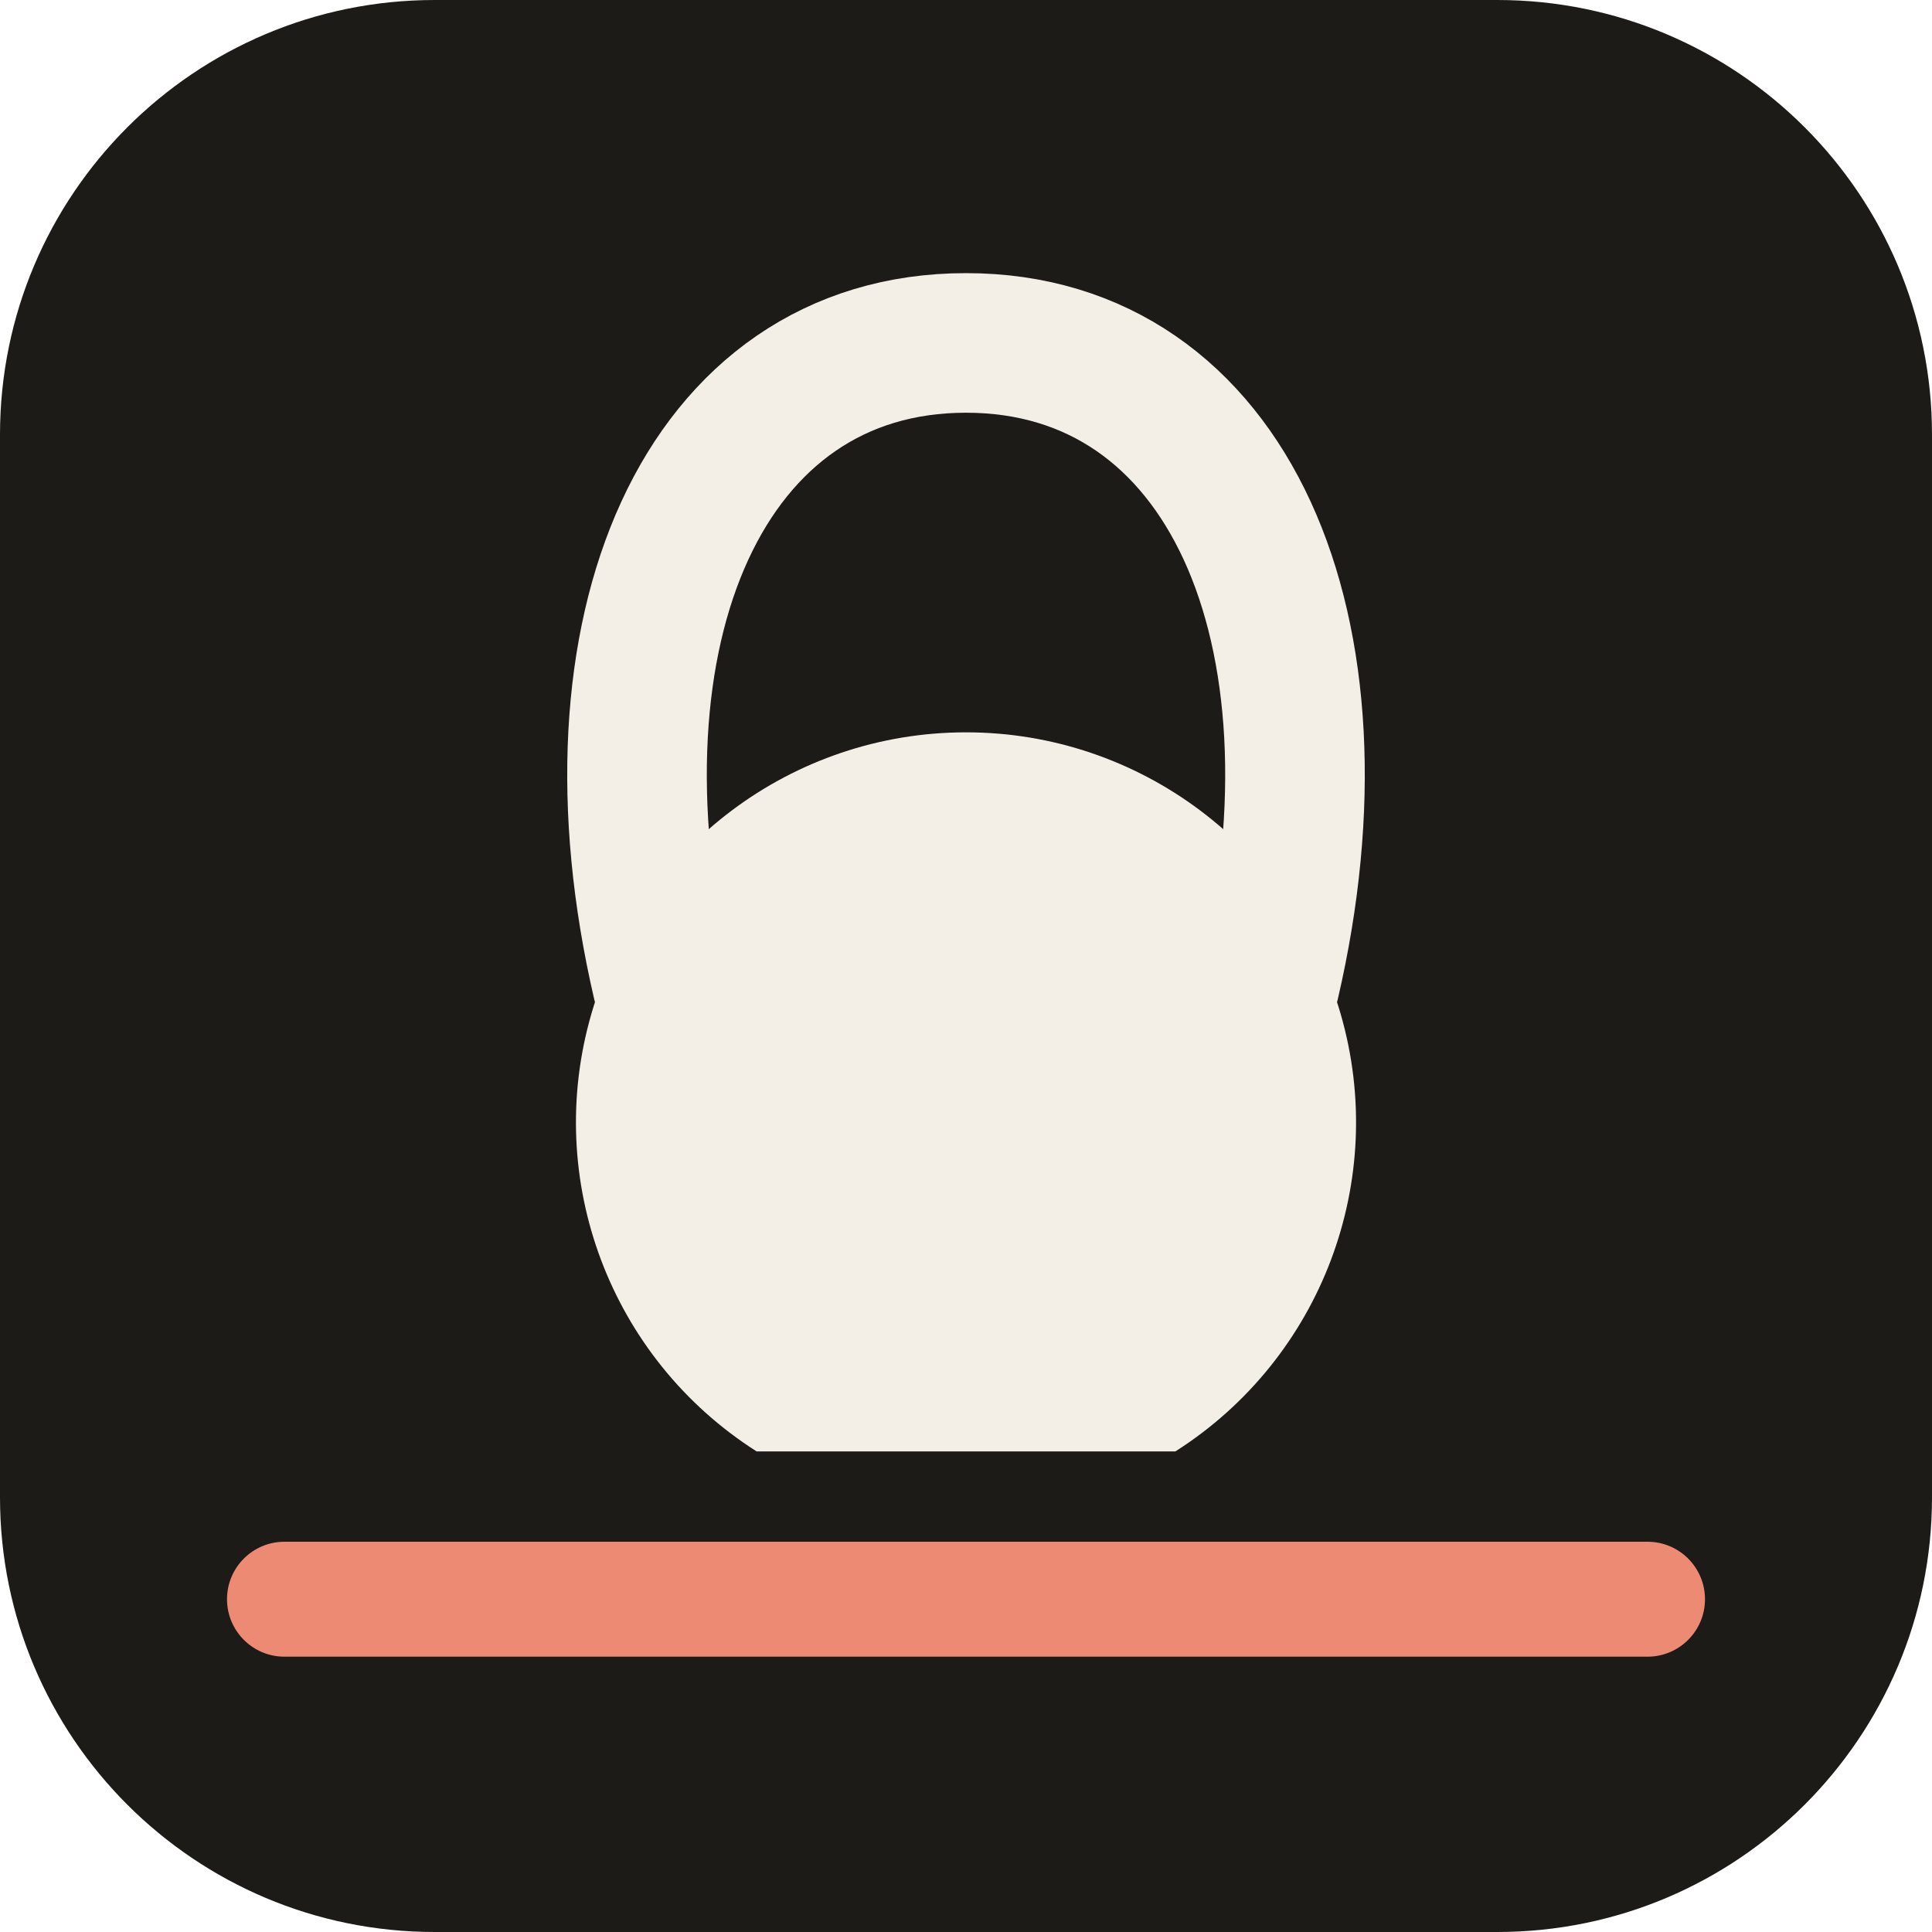
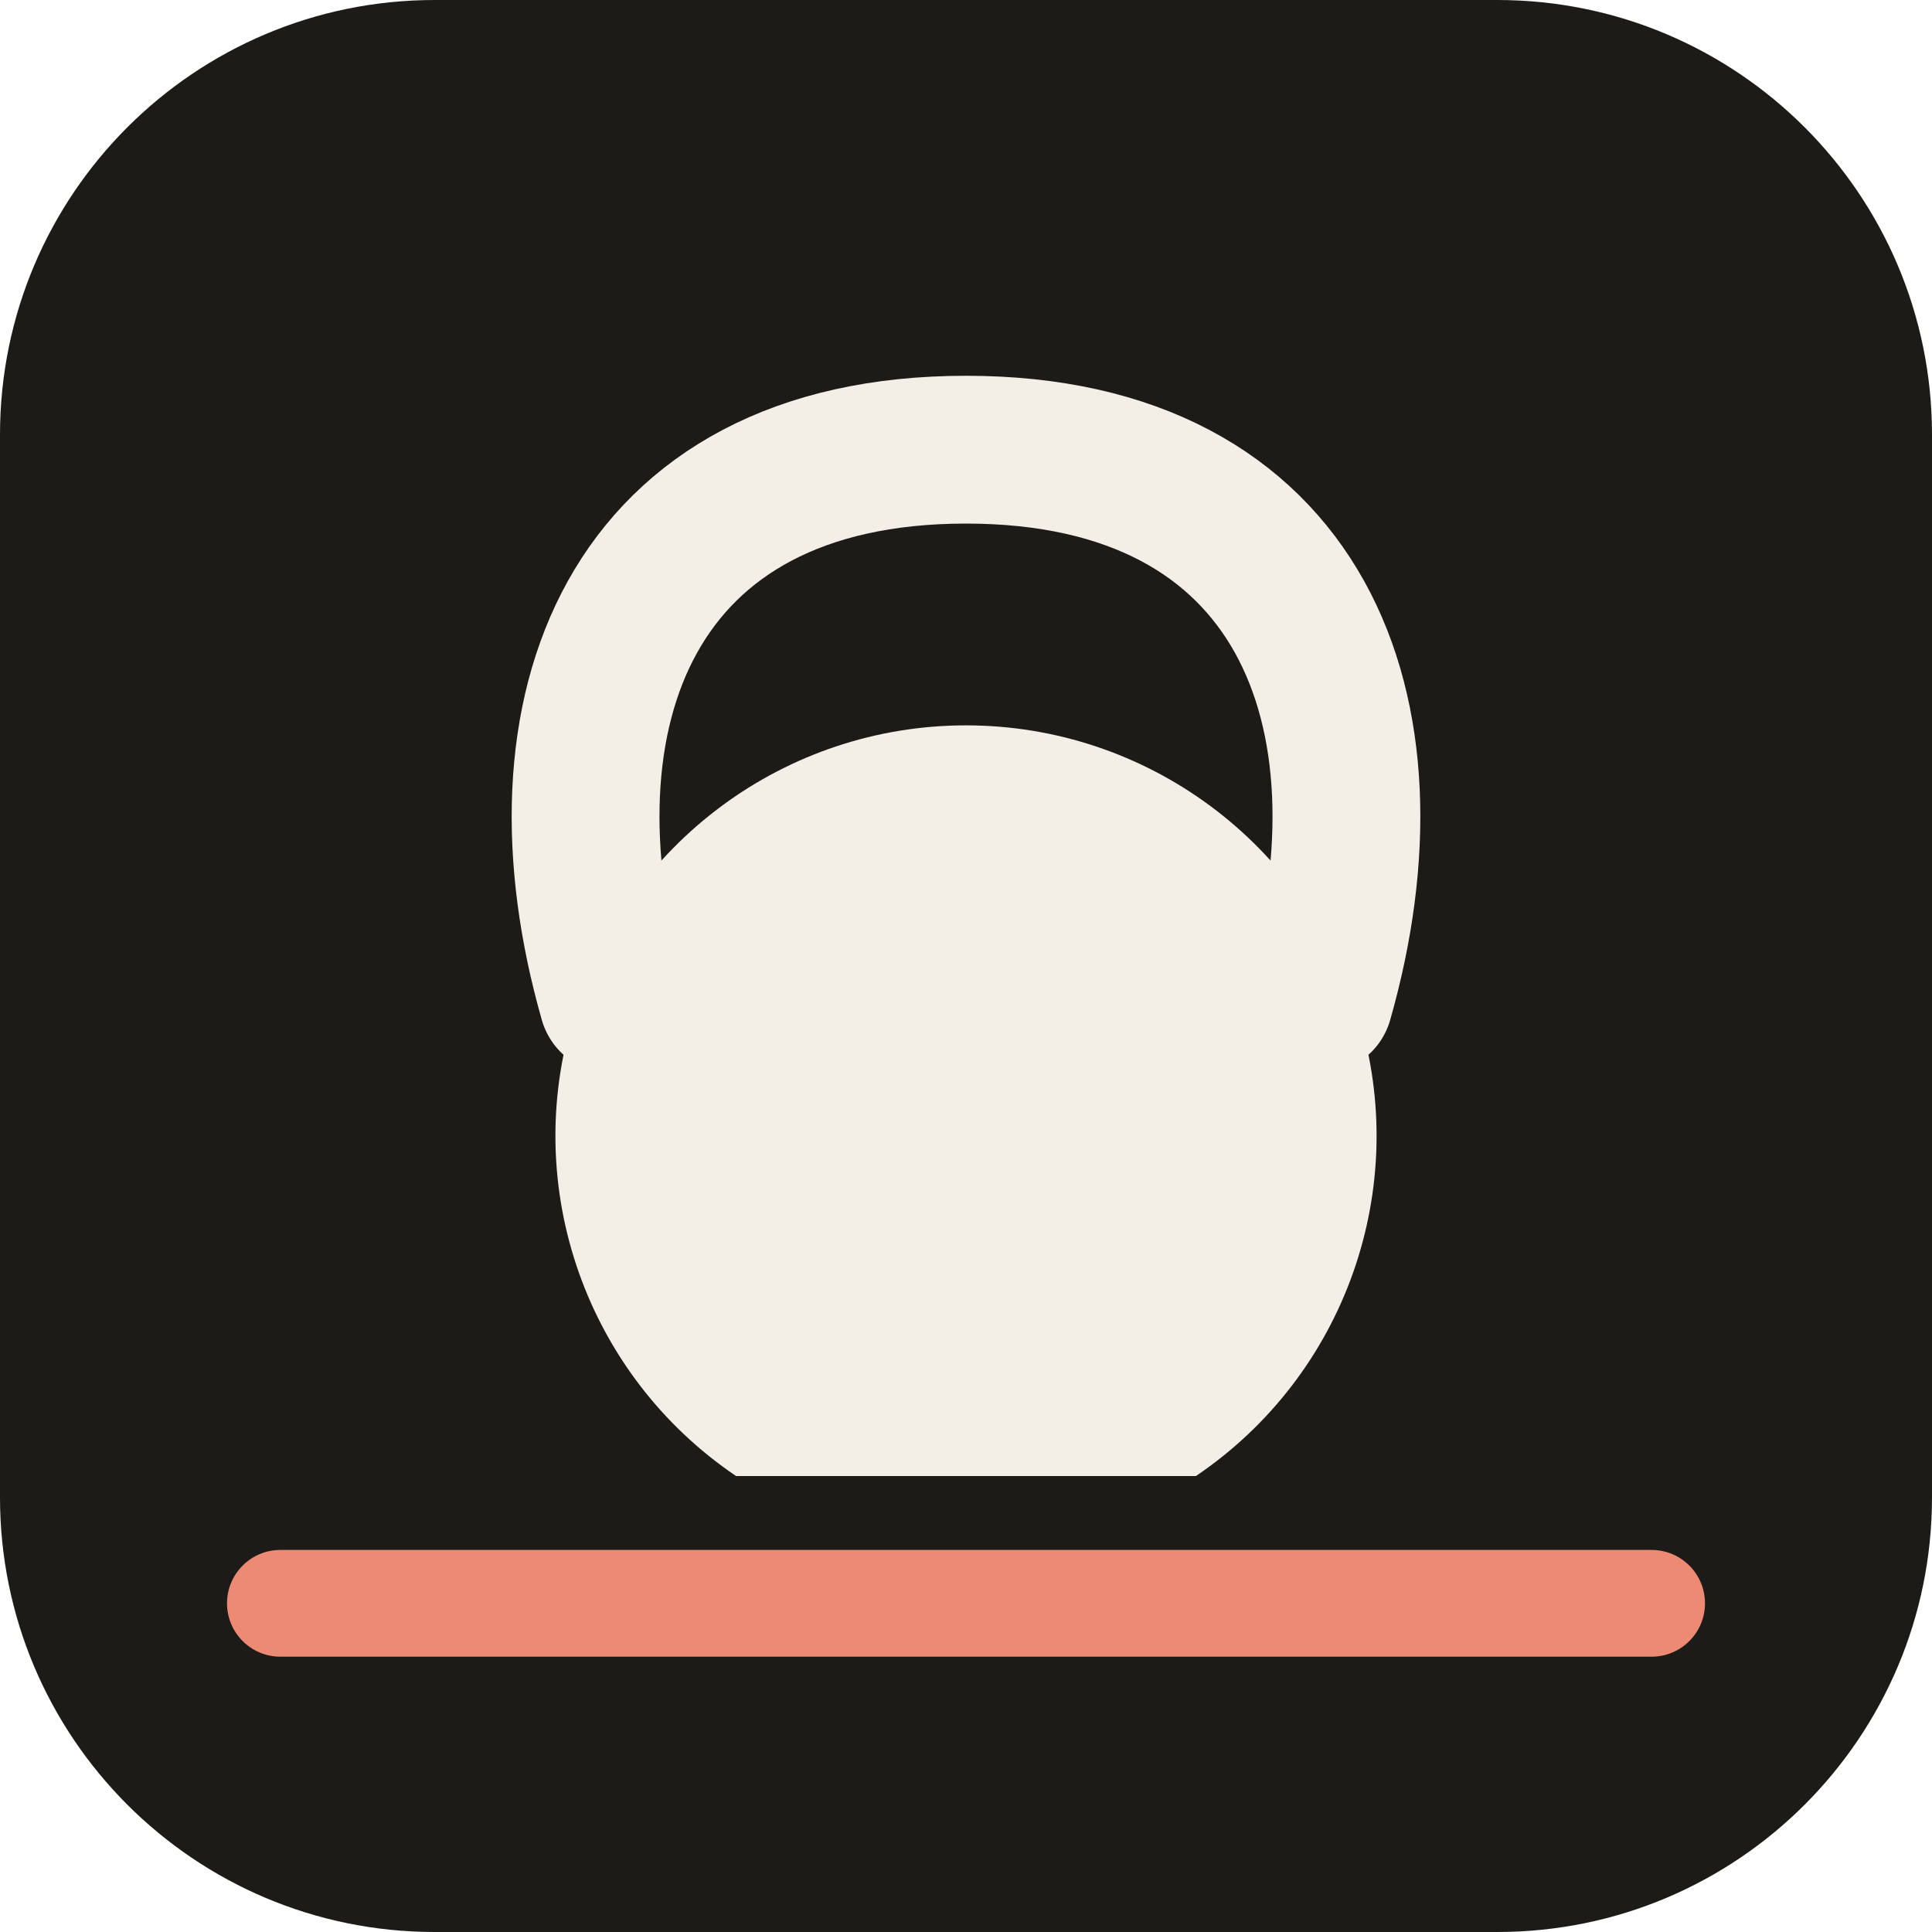
<svg xmlns="http://www.w3.org/2000/svg" viewBox="0 0 40 40">
  <rect width="40" height="40" rx="9" fill="#1d1b18" />
  <g transform="translate(3 2) scale(.85)">
-     <path d="M12.6 21.6C10.6 13 13.6 6 20 6s9.4 7 7.4 15.6" fill="none" stroke="#f4efe6" stroke-width="3.4" stroke-linecap="round" />
-     <path d="M14.9 33A9.5 9.5 0 1 1 25.1 33Z" fill="#f4efe6" />
-     <rect x="2" y="35.2" width="36" height="2.8" rx="1.4" fill="#ec8a73" />
+     <path d="M11.4 22C9.4 15 11.8 8.6 20 8.6S30.6 15 28.6 22" fill="none" stroke="#f4efe6" stroke-width="3.6" stroke-linecap="round" />
+     <path d="M14.4 33.6A10 10 0 1 1 25.6 33.6Z" fill="#f4efe6" />
+     <rect x="2" y="35.4" width="36" height="2.6" rx="1.3" fill="#ec8a73" />
  </g>
</svg>
